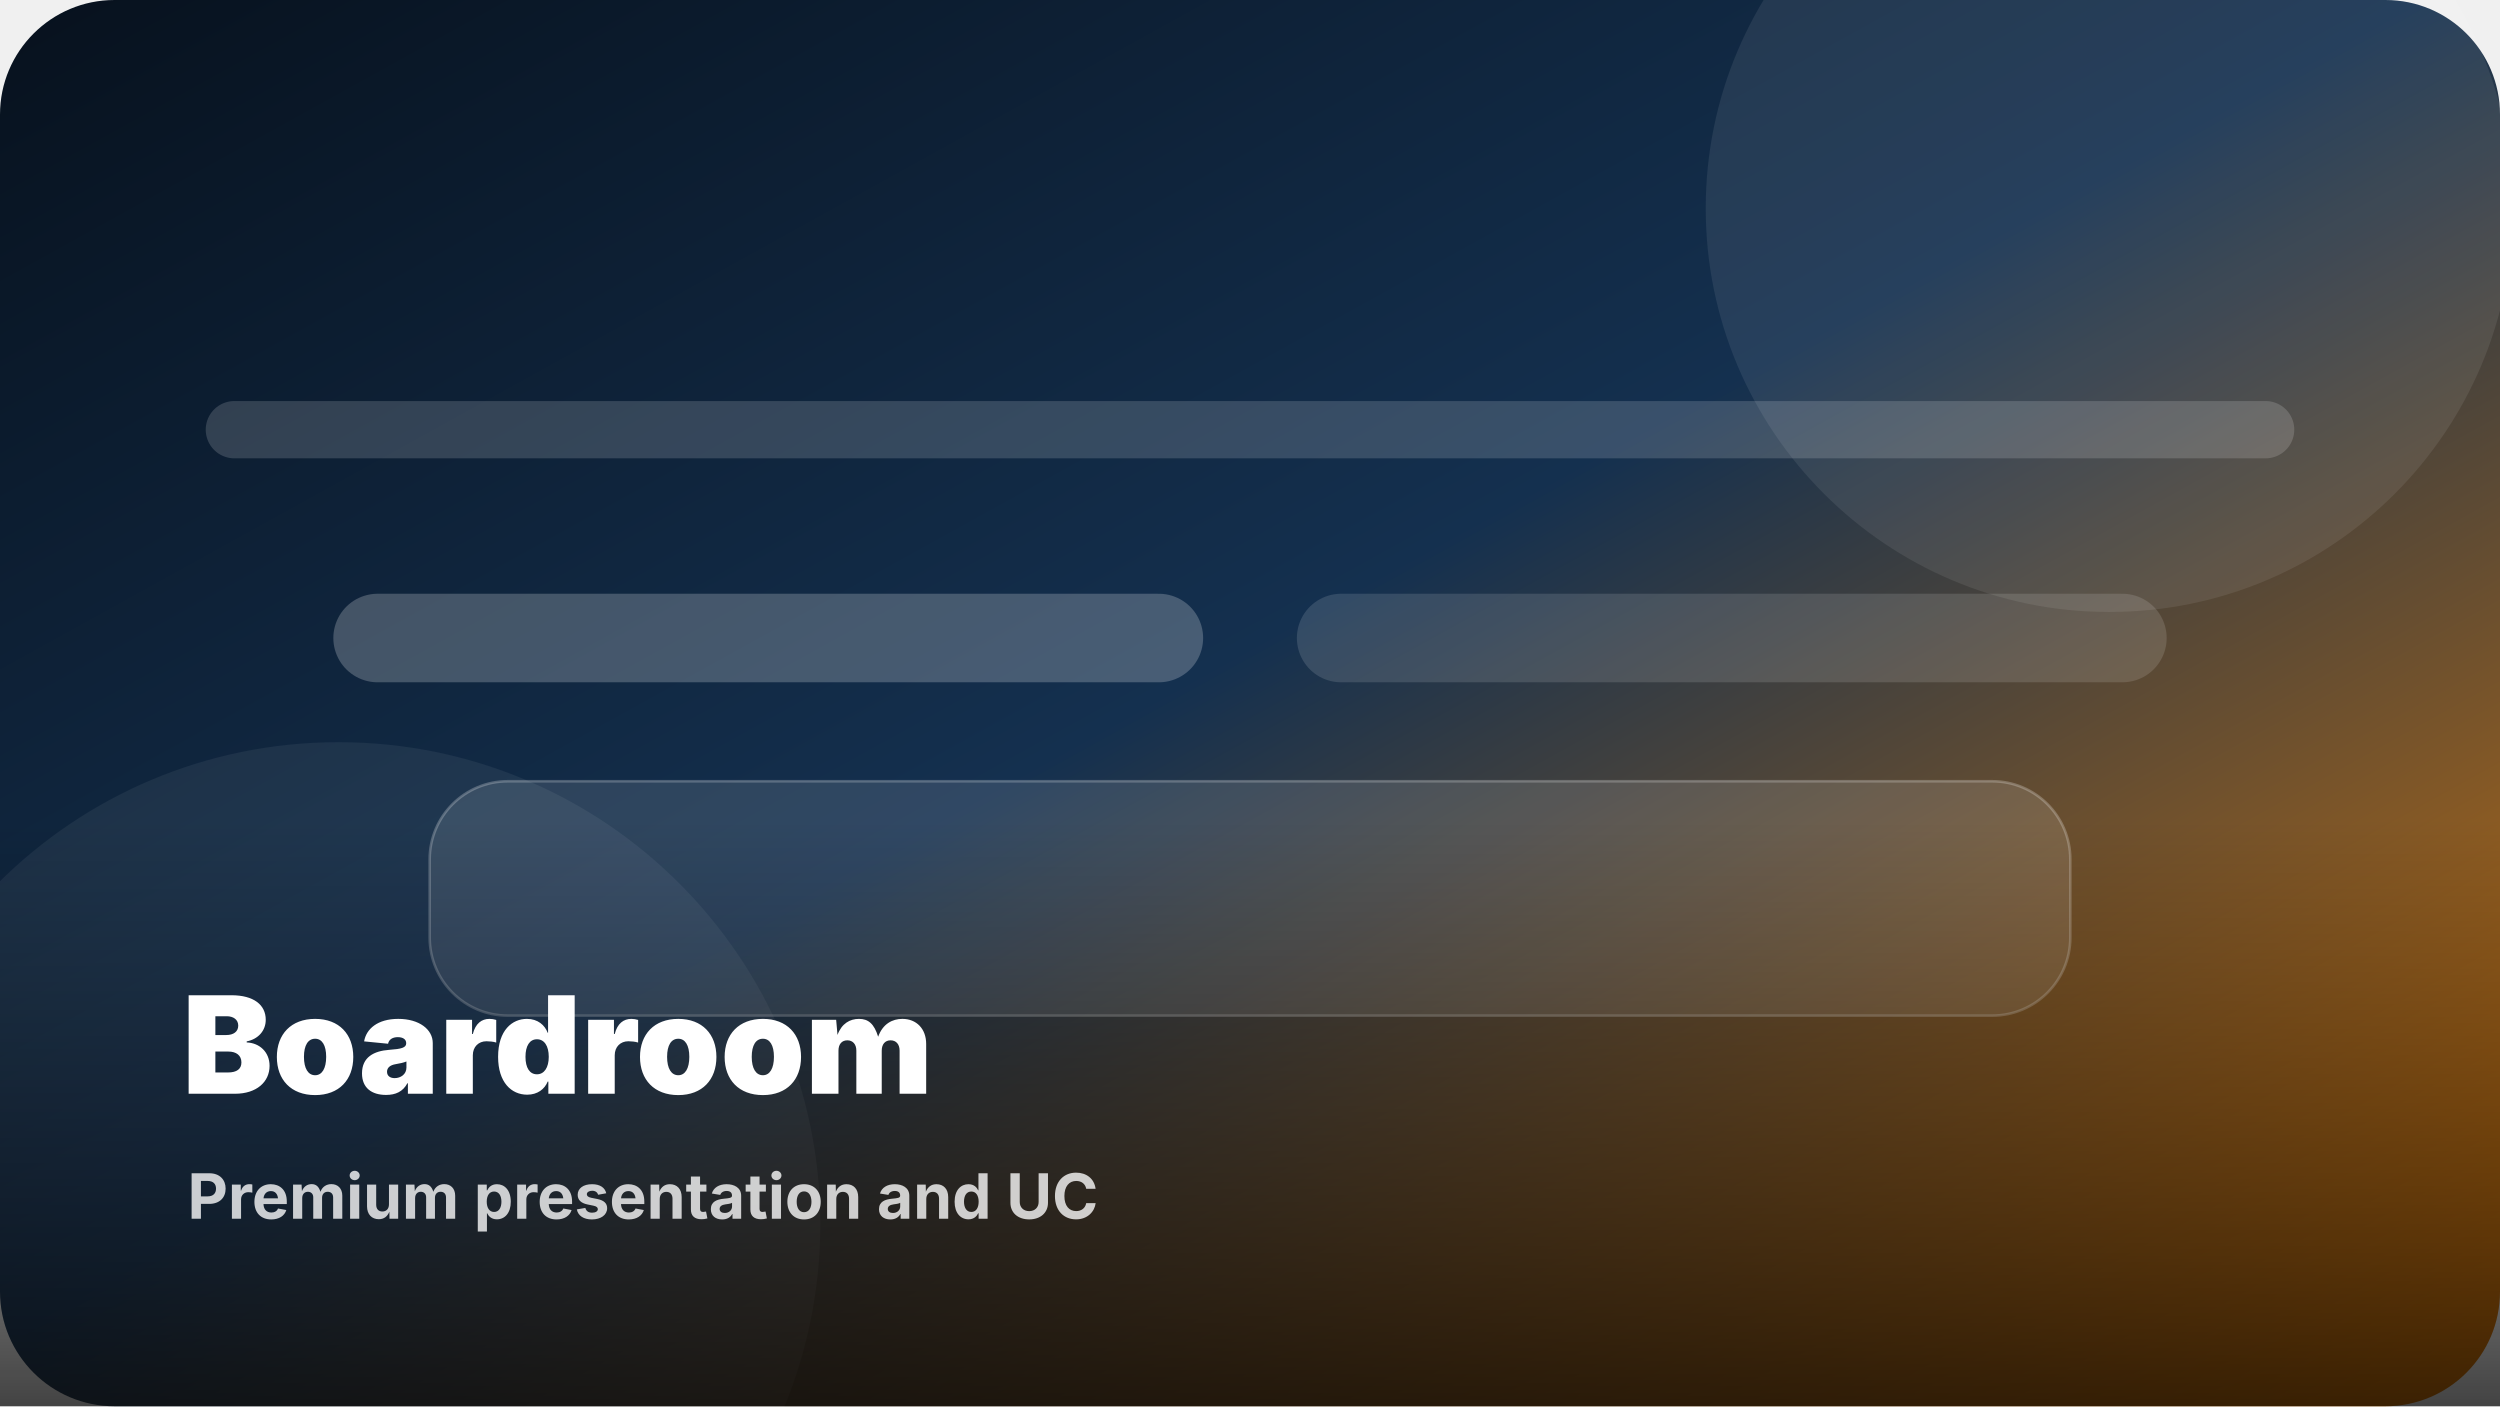
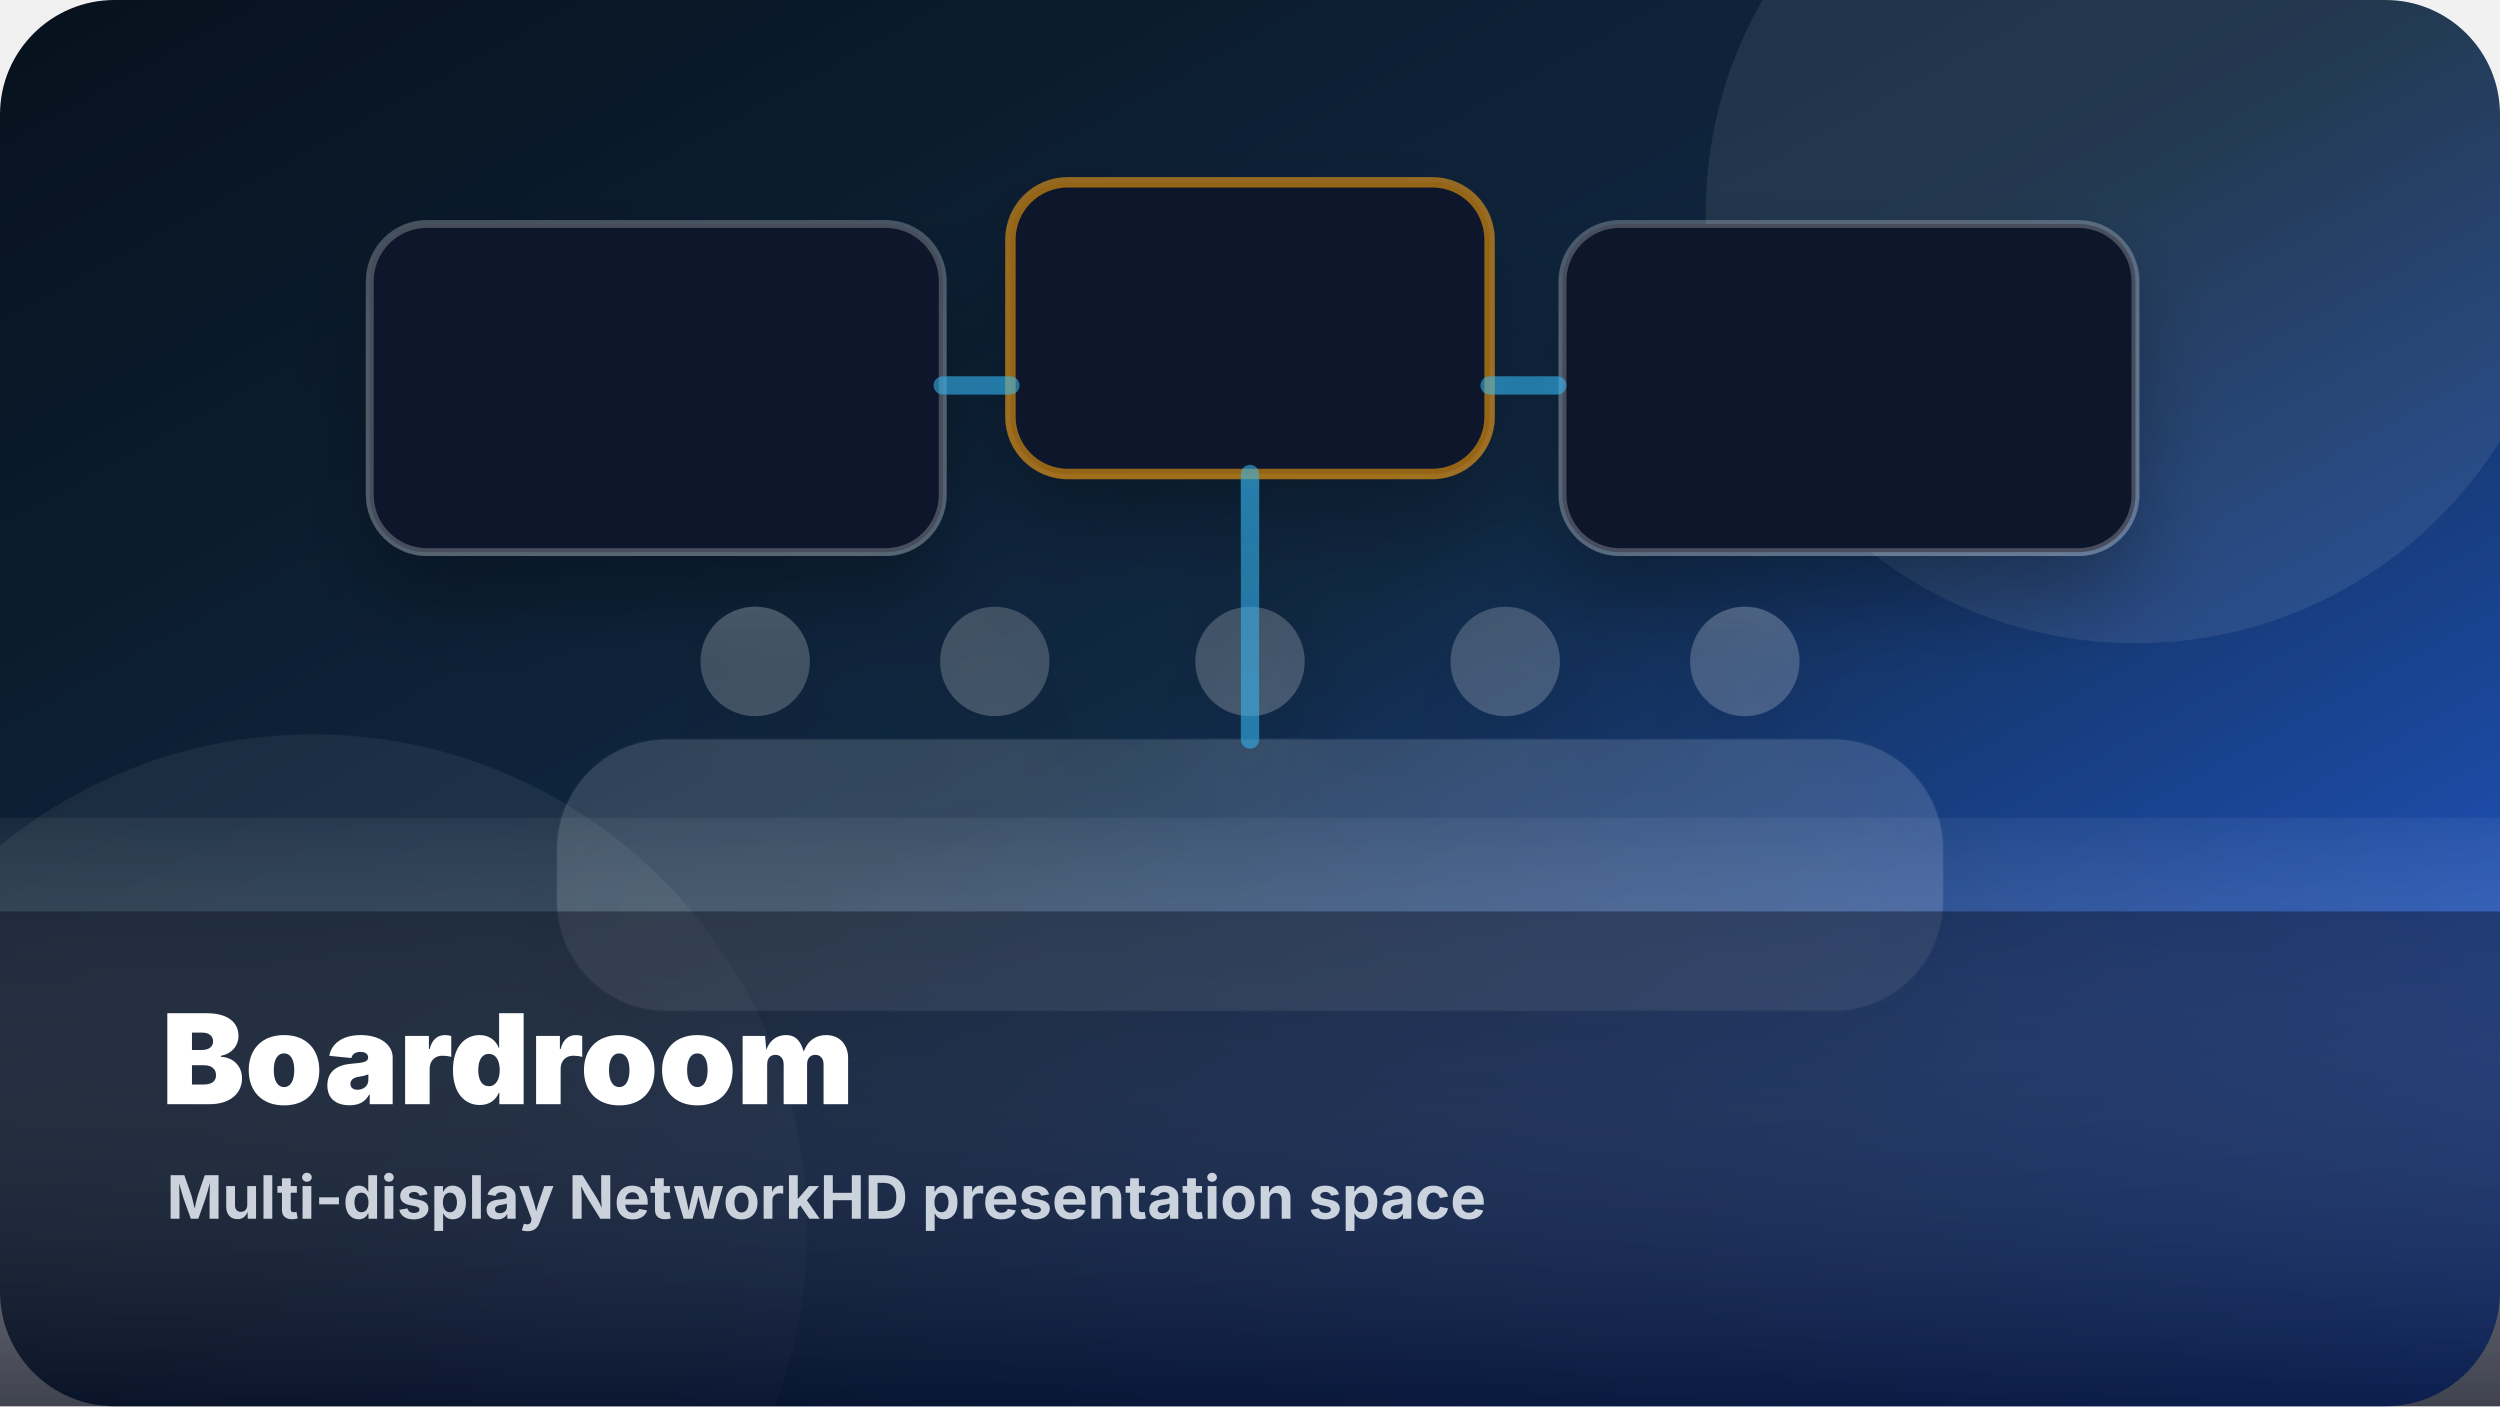
- <svg xmlns="http://www.w3.org/2000/svg" width="960" height="540" viewBox="0 0 960 540">
+ <svg xmlns="http://www.w3.org/2000/svg" width="960" height="540" viewBox="0 0 960 540" role="img" aria-label="Boardroom">
  <defs>
    <linearGradient id="bg" x1="0" y1="0" x2="1" y2="1">
      <stop offset="0%" stop-color="#07111d" />
-       <stop offset="48%" stop-color="#14304f" />
-       <stop offset="100%" stop-color="#d97706" />
+       <stop offset="48%" stop-color="#102842" />
+       <stop offset="100%" stop-color="#2563eb" />
    </linearGradient>
-     <linearGradient id="fade" x1="0" y1="0" x2="0" y2="1">
-       <stop offset="0%" stop-color="rgba(0,0,0,0)" />
-       <stop offset="100%" stop-color="rgba(0,0,0,0.72)" />
+     <linearGradient id="floor" x1="0" y1="0" x2="0" y2="1">
+       <stop offset="0%" stop-color="#ffffff" stop-opacity="0.05" />
+       <stop offset="100%" stop-color="#020617" stop-opacity="0.56" />
    </linearGradient>
+     <filter id="softShadow" x="-20%" y="-20%" width="140%" height="140%">
+       <feDropShadow dx="0" dy="18" stdDeviation="16" flood-color="#000000" flood-opacity="0.28" />
+     </filter>
  </defs>
  <rect width="960" height="540" rx="44" fill="url(#bg)" />
-   <circle cx="810" cy="80" r="155" fill="rgba(255,255,255,0.08)" />
-   <circle cx="130" cy="470" r="185" fill="rgba(255,255,255,0.06)" />
-   <path d="M90 165h780" stroke="rgba(255,255,255,0.16)" stroke-width="22" stroke-linecap="round" />
-   <path d="M145 245h300" stroke="rgba(255,255,255,0.22)" stroke-width="34" stroke-linecap="round" />
-   <path d="M515 245h300" stroke="rgba(255,255,255,0.13)" stroke-width="34" stroke-linecap="round" />
-   <rect x="165" y="300" width="630" height="90" rx="30" fill="rgba(255,255,255,0.12)" stroke="rgba(255,255,255,0.24)" />
-   <rect y="315" width="960" height="225" fill="url(#fade)" />
-   <text x="70" y="420" font-family="Inter, Arial, sans-serif" font-size="52" font-weight="850" fill="#ffffff">Boardroom</text>
-   <text x="72" y="468" font-family="Inter, Arial, sans-serif" font-size="24" font-weight="700" fill="rgba(255,255,255,0.78)">Premium presentation and UC</text>
+   <circle cx="820" cy="82" r="165" fill="#ffffff" opacity="0.08" />
+   <circle cx="120" cy="472" r="190" fill="#ffffff" opacity="0.06" />
+   <rect x="0" y="314" width="960" height="226" fill="url(#floor)" />
+   <g filter="url(#softShadow)">
+     <rect x="142" y="86" width="220" height="126" rx="22" fill="#0f172a" stroke="#f8fafc" stroke-opacity="0.24" stroke-width="3" />
+     <rect x="600" y="86" width="220" height="126" rx="22" fill="#0f172a" stroke="#f8fafc" stroke-opacity="0.24" stroke-width="3" />
+     <rect x="388" y="70" width="184" height="112" rx="22" fill="#0f172a" stroke="#f59e0b" stroke-opacity="0.58" stroke-width="4" />
+     <rect x="214" y="284" width="532" height="104" rx="42" fill="#e2e8f0" opacity="0.16" stroke="#ffffff" stroke-opacity="0.2" />
+     <circle cx="290" cy="254" r="21" fill="#f8fafc" opacity="0.2" />
+     <circle cx="382" cy="254" r="21" fill="#f8fafc" opacity="0.2" />
+     <circle cx="480" cy="254" r="21" fill="#f8fafc" opacity="0.2" />
+     <circle cx="578" cy="254" r="21" fill="#f8fafc" opacity="0.2" />
+     <circle cx="670" cy="254" r="21" fill="#f8fafc" opacity="0.2" />
+     <path d="M480 182v102M362 148h26M572 148h26" stroke="#38bdf8" stroke-opacity="0.54" stroke-width="7" stroke-linecap="round" />
+   </g>
+   <rect x="0" y="350" width="960" height="190" fill="#020617" opacity="0.42" />
+   <text x="62" y="424" font-family="Inter, Arial, sans-serif" font-size="48" font-weight="850" fill="#ffffff">Boardroom</text>
+   <text x="64" y="468" font-family="Inter, Arial, sans-serif" font-size="23" font-weight="700" fill="#e2e8f0" opacity="0.88">Multi-display NetworkHD presentation space</text>
</svg>
